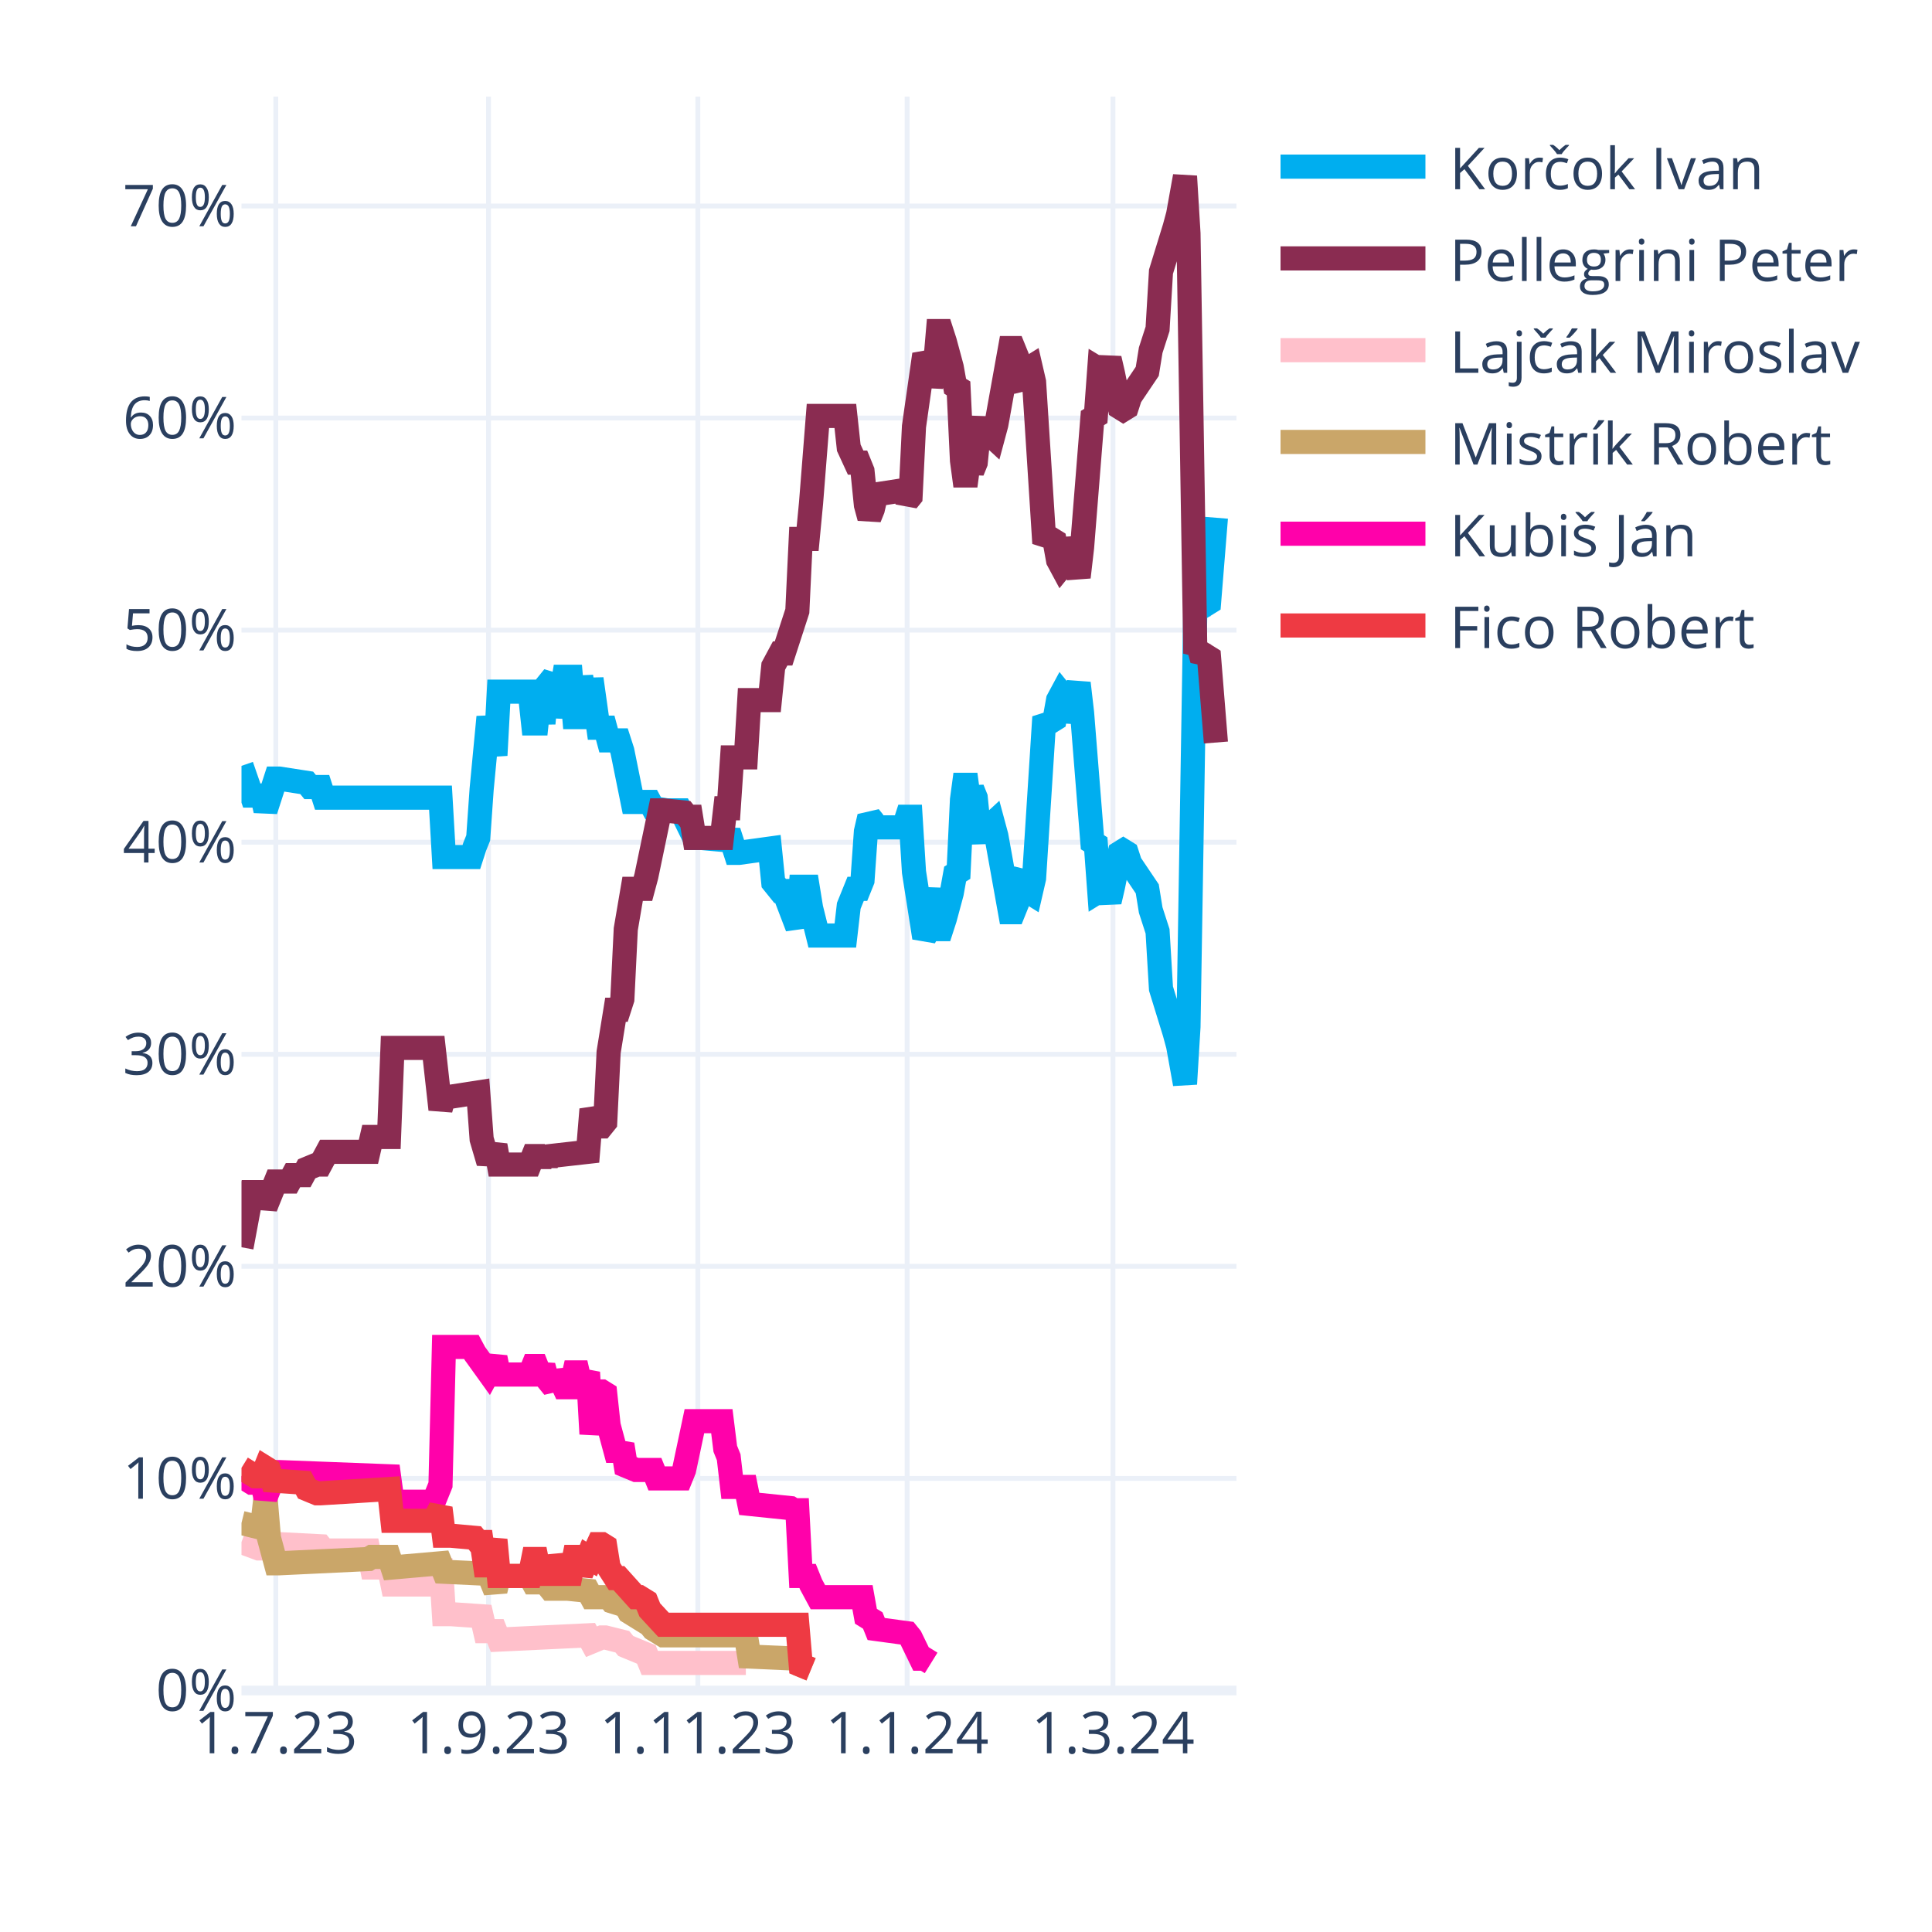
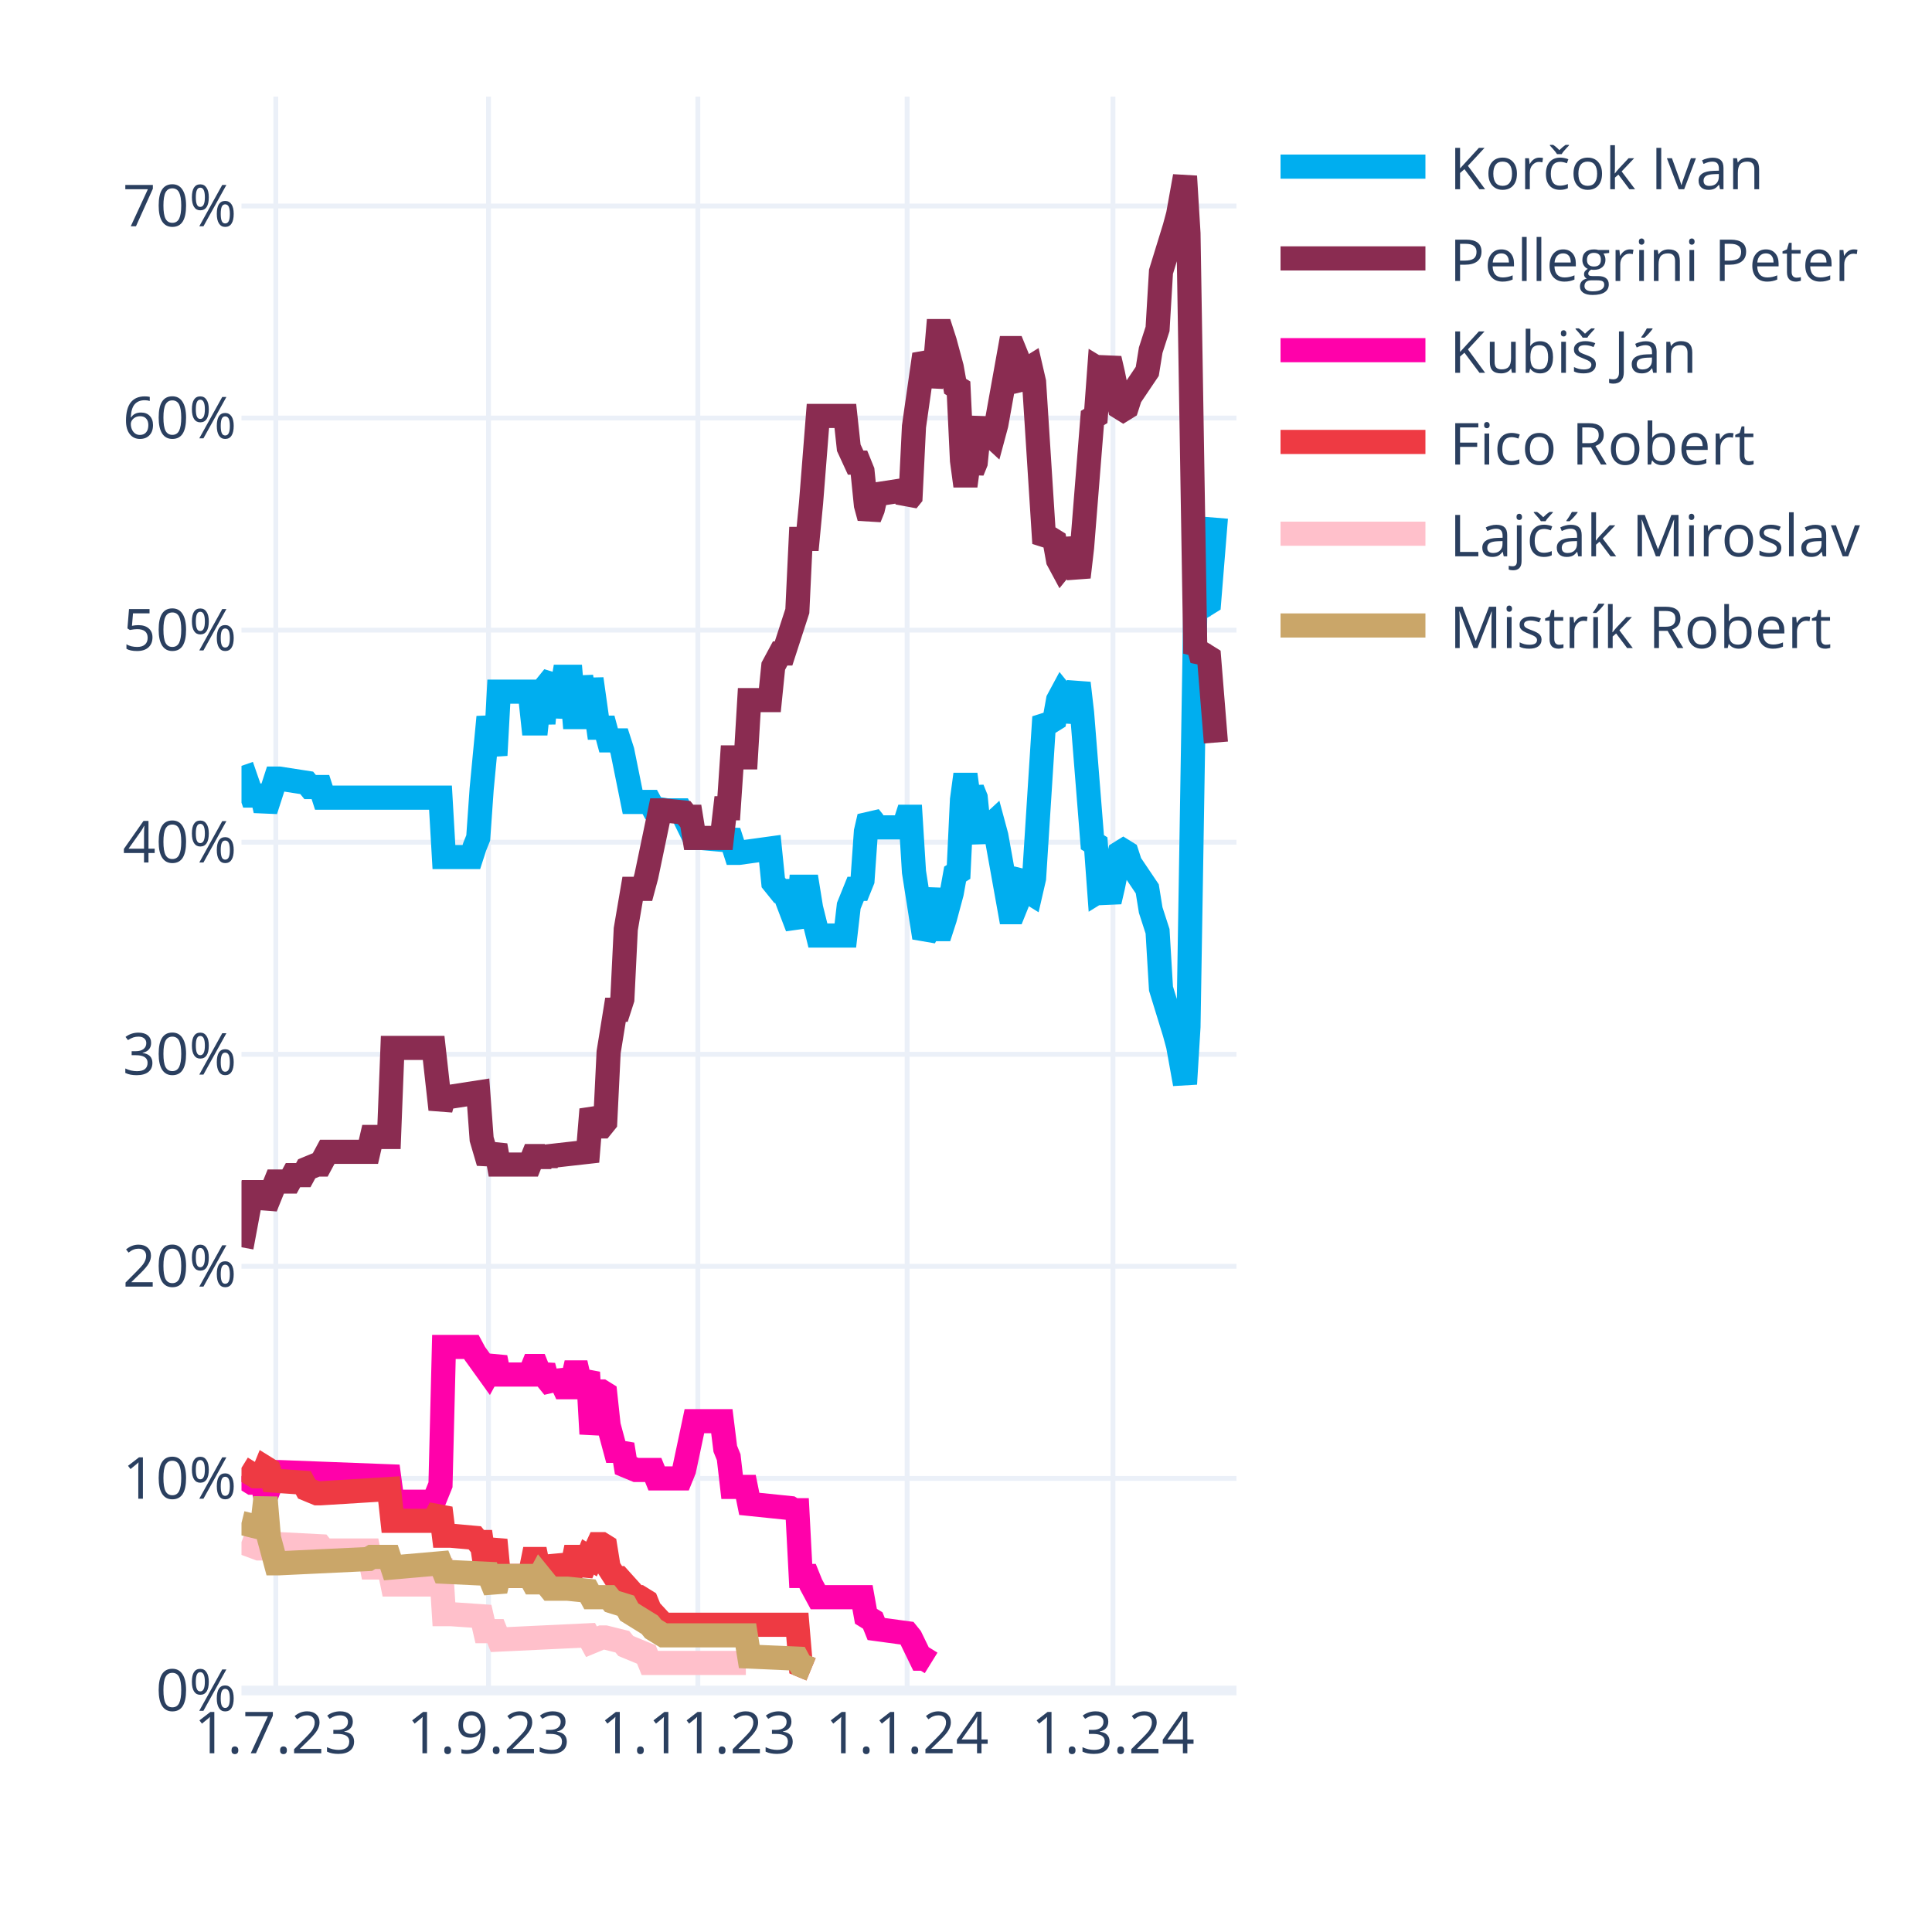
<svg xmlns="http://www.w3.org/2000/svg" class="main-svg" width="400" height="400" style="" viewBox="0 0 400 400">
  <rect x="0" y="0" width="400" height="400" style="fill: rgb(255, 255, 255); fill-opacity: 1;" />
-   <defs id="defs-7cb5f1">
+   <defs id="defs-3c03ca">
    <g class="clips">
-       <clipPath id="clip7cb5f1xyplot" class="plotclip">
+       <clipPath id="clip3c03caxyplot" class="plotclip">
        <rect width="206" height="330" />
      </clipPath>
-       <clipPath class="axesclip" id="clip7cb5f1x">
+       <clipPath class="axesclip" id="clip3c03cax">
        <rect x="50" y="0" width="206" height="400" />
      </clipPath>
-       <clipPath class="axesclip" id="clip7cb5f1y">
+       <clipPath class="axesclip" id="clip3c03cay">
        <rect x="0" y="20" width="400" height="330" />
      </clipPath>
-       <clipPath class="axesclip" id="clip7cb5f1xy">
+       <clipPath class="axesclip" id="clip3c03caxy">
        <rect x="50" y="20" width="206" height="330" />
      </clipPath>
    </g>
    <g class="gradients" />
    <g class="patterns" />
  </defs>
  <g class="bglayer" />
  <g class="layer-below">
    <g class="imagelayer" />
    <g class="shapelayer" />
  </g>
  <g class="cartesianlayer">
    <g class="subplot xy">
      <g class="layer-subplot">
        <g class="shapelayer" />
        <g class="imagelayer" />
      </g>
      <g class="minor-gridlayer">
        <g class="x" />
        <g class="y" />
      </g>
      <g class="gridlayer">
        <g class="x">
          <path class="xgrid crisp" transform="translate(57.1,0)" d="M0,20v330" style="stroke: rgb(235, 240, 248); stroke-opacity: 1; stroke-width: 1px;" />
          <path class="xgrid crisp" transform="translate(101.14,0)" d="M0,20v330" style="stroke: rgb(235, 240, 248); stroke-opacity: 1; stroke-width: 1px;" />
          <path class="xgrid crisp" transform="translate(144.48,0)" d="M0,20v330" style="stroke: rgb(235, 240, 248); stroke-opacity: 1; stroke-width: 1px;" />
          <path class="xgrid crisp" transform="translate(187.81,0)" d="M0,20v330" style="stroke: rgb(235, 240, 248); stroke-opacity: 1; stroke-width: 1px;" />
          <path class="xgrid crisp" transform="translate(230.43,0)" d="M0,20v330" style="stroke: rgb(235, 240, 248); stroke-opacity: 1; stroke-width: 1px;" />
        </g>
        <g class="y">
          <path class="ygrid crisp" transform="translate(0,306.09)" d="M50,0h206" style="stroke: rgb(235, 240, 248); stroke-opacity: 1; stroke-width: 1px;" />
          <path class="ygrid crisp" transform="translate(0,262.18)" d="M50,0h206" style="stroke: rgb(235, 240, 248); stroke-opacity: 1; stroke-width: 1px;" />
          <path class="ygrid crisp" transform="translate(0,218.28)" d="M50,0h206" style="stroke: rgb(235, 240, 248); stroke-opacity: 1; stroke-width: 1px;" />
          <path class="ygrid crisp" transform="translate(0,174.37)" d="M50,0h206" style="stroke: rgb(235, 240, 248); stroke-opacity: 1; stroke-width: 1px;" />
          <path class="ygrid crisp" transform="translate(0,130.46)" d="M50,0h206" style="stroke: rgb(235, 240, 248); stroke-opacity: 1; stroke-width: 1px;" />
          <path class="ygrid crisp" transform="translate(0,86.55)" d="M50,0h206" style="stroke: rgb(235, 240, 248); stroke-opacity: 1; stroke-width: 1px;" />
          <path class="ygrid crisp" transform="translate(0,42.65)" d="M50,0h206" style="stroke: rgb(235, 240, 248); stroke-opacity: 1; stroke-width: 1px;" />
        </g>
      </g>
      <g class="zerolinelayer">
        <path class="yzl zl crisp" transform="translate(0,350)" d="M50,0h206" style="stroke: rgb(235, 240, 248); stroke-opacity: 1; stroke-width: 2px;" />
      </g>
      <g class="layer-between">
        <g class="shapelayer" />
        <g class="imagelayer" />
      </g>
      <path class="xlines-below" />
      <path class="ylines-below" />
      <g class="overlines-below" />
      <g class="xaxislayer-below" />
      <g class="yaxislayer-below" />
      <g class="overaxes-below" />
      <g class="overplot">
-         <g class="xy" transform="translate(50,20)" clip-path="url(#clip7cb5f1xyplot)">
+         <g class="xy" transform="translate(50,20)" clip-path="url(#clip3c03caxyplot)">
          <g class="scatterlayer mlayer">
-             <g class="trace scatter tracef4dfe3" style="stroke-miterlimit: 2; opacity: 1;">
+             <g class="trace scatter traceb6bc1b" style="stroke-miterlimit: 2; opacity: 1;">
              <g class="fills" />
              <g class="errorbars" />
              <g class="lines">
                <path class="js-line" d="M0,138.56L2.13,144.71L2.84,144.71L4.26,144.71L4.97,147.78L7.1,141.2L7.81,141.2L13.5,142.08L14.21,142.95L16.34,142.95L17.05,145.15L41.2,145.15L41.91,157.44L47.59,157.44L48.3,155.25L49.01,153.49L49.72,143.39L51.14,128.46L51.86,132.42L52.57,136.37L53.28,123.2L59.67,123.2L60.38,129.78L61.09,129.78L61.8,123.2L62.51,129.78L63.22,121.88L64.64,120.12L65.35,128.46L66.77,120.12L67.48,120.12L68.19,120.12L68.9,128.46L69.61,128.46L70.32,120.12L71.74,128.46L72.46,120.56L73.88,130.66L74.59,130.66L75.3,130.66L76.01,133.29L78.14,133.29L78.85,135.49L80.98,146.03L81.69,146.03L84.53,146.03L85.24,147.34L88.08,147.78L88.79,147.78L90.92,147.78L91.63,149.1L93.77,153.49L95.19,153.49L100.16,153.93L100.87,152.17L102.29,156.57L103,156.57L109.39,155.69L110.1,162.71L111.52,164.47L112.23,164.47L115.08,171.93L115.79,163.59L117.21,163.59L117.92,167.98L119.34,173.69L120.05,173.69L125.02,173.69L125.73,167.54L127.15,164.03L127.86,164.03L128.57,162.27L129.28,152.17L129.99,149.1L130.7,149.98L131.41,151.3L137.1,151.3L137.81,149.1L138.52,149.1L139.23,160.52L141.36,174.13L142.07,172.81L143.49,164.03L144.2,172.37L144.91,172.37L145.62,170.18L147.04,164.91L147.75,160.96L148.46,160.52L149.17,145.59L149.88,140.32L150.59,145.59L151.3,143.39L152.01,145.15L152.72,152.17L153.43,153.93L154.14,151.74L155.57,150.42L156.28,153.05L159.12,168.86L159.83,168.86L160.54,167.1L161.25,161.83L161.96,160.96L162.67,164.47L163.38,164.91L164.09,161.83L166.22,128.46L166.93,129.34L167.64,129.34L168.35,128.9L169.06,124.95L169.77,123.63L170.48,124.51L171.19,129.34L173.32,121.44L174.03,127.59L176.17,154.37L176.88,154.81L177.59,164.47L178.3,164.03L179.01,164.47L179.72,166.66L180.43,163.59L181.85,156.57L182.56,156.13L183.27,156.57L183.98,158.76L187.53,164.03L188.24,168.42L189.66,172.81L190.37,184.67L193.21,193.89L193.92,196.52L195.34,204.42L196.06,192.57L197.48,105.63L198.19,106.95L198.9,104.32L199.61,105.19L200.32,104.75L201.74,87.19" style="vector-effect: none; fill: none; stroke: rgb(0, 174, 239); stroke-opacity: 1; stroke-width: 5px; opacity: 1;" />
              </g>
              <g class="points" />
              <g class="text" />
            </g>
-             <g class="trace scatter trace74161e" style="stroke-miterlimit: 2; opacity: 1;">
+             <g class="trace scatter trace21aef0" style="stroke-miterlimit: 2; opacity: 1;">
              <g class="fills" />
              <g class="errorbars" />
              <g class="lines">
                <path class="js-line" d="M0,238.23L2.13,226.82L2.84,226.82L4.26,226.82L4.97,229.89L7.1,224.62L7.81,224.62L9.94,224.62L10.66,223.3L12.79,223.3L13.5,221.99L15.63,221.11L16.34,221.11L17.76,218.47L18.47,218.47L26.28,218.47L26.99,215.4L30.54,215.4L31.26,196.96L39.78,196.96L41.2,209.69L41.91,207.06L43.33,207.06L49.01,206.18L49.72,215.84L51.14,220.67L51.86,218.91L52.57,217.16L53.28,221.11L59.67,221.11L60.38,219.35L61.09,219.35L61.8,221.11L62.51,219.35L63.22,220.67L63.93,219.35L71.74,218.47L72.46,209.69L73.88,213.21L74.59,213.21L75.3,212.33L76.01,197.84L77.43,189.06L78.14,189.06L78.85,186.86L79.56,172.37L80.98,164.03L81.69,164.03L83.11,164.03L83.82,161.39L86.66,147.78L87.37,147.78L91.63,148.22L92.34,149.1L93.06,149.1L93.77,153.49L99.45,153.49L100.16,147.34L100.87,147.34L101.58,136.81L104.42,136.81L105.13,124.95L109.39,124.95L110.1,117.93L111.52,115.29L112.23,115.29L115.08,106.51L115.79,91.58L117.21,91.58L117.92,84.12L119.34,66.12L120.05,66.12L125.02,66.12L125.73,72.7L127.15,75.78L127.86,75.78L128.57,77.53L129.28,84.56L129.99,87.19L130.7,85.43L131.41,82.36L137.1,81.48L137.81,83.68L138.52,82.8L139.23,68.31L141.36,53.38L142.07,54.7L142.78,59.97L143.49,56.89L144.2,48.55L144.91,48.55L145.62,50.75L147.04,56.02L147.75,59.97L148.46,60.41L149.17,75.34L149.88,80.61L150.59,75.34L151.3,77.53L152.01,75.78L152.72,68.75L153.43,66.99L154.14,69.19L155.57,70.51L156.28,67.87L159.12,52.07L159.83,52.07L160.54,53.82L161.25,59.09L161.96,59.97L162.67,56.46L163.38,56.02L164.09,59.09L166.22,92.46L166.93,91.58L167.64,91.58L168.35,92.02L169.06,95.97L169.77,97.29L170.48,96.41L171.19,91.58L173.32,99.49L174.03,93.34L176.17,66.55L176.88,66.12L177.59,56.46L178.3,56.89L179.01,56.46L179.72,54.26L180.43,57.33L181.85,64.36L182.56,64.8L183.27,64.36L183.98,62.16L187.53,56.89L188.24,52.5L189.66,48.11L190.37,36.26L193.21,27.04L193.92,24.4L195.34,16.5L196.06,28.36L197.48,115.29L198.19,113.97L198.9,116.61L199.61,115.73L200.32,116.17L201.74,133.73" style="vector-effect: none; fill: none; stroke: rgb(138, 44, 81); stroke-opacity: 1; stroke-width: 5px; opacity: 1;" />
              </g>
              <g class="points" />
              <g class="text" />
            </g>
-             <g class="trace scatter tracee3316e" style="stroke-miterlimit: 2; opacity: 1;">
+             <g class="trace scatter tracedb78c9" style="stroke-miterlimit: 2; opacity: 1;">
+               <g class="fills" />
+               <g class="errorbars" />
+               <g class="lines">
+                 <path class="js-line" d="M0,285.65L2.13,286.97L2.84,286.97L4.26,286.97L4.97,290.04L7.1,284.78L7.81,284.78L30.54,285.65L31.26,290.92L39.78,290.92L41.2,287.41L41.91,258.87L43.33,258.87L47.59,258.87L48.3,260.19L51.14,264.14L51.86,262.82L52.57,261.07L53.28,264.58L59.67,264.58L60.38,262.82L61.09,262.82L61.8,264.58L62.51,262.82L63.22,265.46L64.64,267.21L65.35,264.14L66.77,267.21L67.48,267.21L68.19,267.21L68.9,264.14L69.61,264.14L70.32,267.21L71.74,264.14L72.46,276.87L73.88,268.09L74.59,268.09L75.3,268.53L76.01,275.12L77.43,280.38L78.14,280.38L78.85,279.07L79.56,283.46L81.69,284.34L82.4,284.34L85.24,284.34L85.95,286.09L90.92,286.09L91.63,284.34L93.77,274.24L95.19,274.24L99.45,274.24L100.16,279.95L100.87,281.7L101.58,287.85L104.42,287.85L105.13,291.36L113.66,292.24L114.37,292.68L115.08,292.68L115.79,306.29L117.21,306.29L117.92,308.05L119.34,310.68L120.05,310.68L128.57,310.68L129.28,314.63L130.7,315.51L131.41,317.27L137.81,318.14L138.52,319.02L140.65,323.41L141.36,323.41L142.78,324.29" style="vector-effect: none; fill: none; stroke: rgb(255, 1, 170); stroke-opacity: 1; stroke-width: 5px; opacity: 1;" />
+               </g>
+               <g class="points" />
+               <g class="text" />
+             </g>
+             <g class="trace scatter tracef85abc" style="stroke-miterlimit: 2; opacity: 1;">
+               <g class="fills" />
+               <g class="errorbars" />
+               <g class="lines">
+                 <path class="js-line" d="M0,283.9L2.84,285.65L3.55,285.65L4.26,285.65L4.97,283.9L5.68,284.34L6.39,286.53L12.79,286.97L13.5,288.29L15.63,289.17L16.34,289.17L30.54,288.29L31.26,294.87L39.78,294.87L41.2,292.24L41.91,297.95L43.33,297.95L48.3,298.39L49.01,299.26L49.72,299.26L50.43,304.09L51.14,304.09L51.86,301.46L52.57,298.83L53.28,306.29L59.67,306.29L60.38,302.78L61.09,302.78L61.8,306.29L62.51,302.78L63.22,305.85L64.64,305.85L65.35,302.34L66.77,305.85L67.48,305.85L68.19,305.85L68.9,302.34L69.61,302.34L70.32,305.85L71.74,302.34L72.46,302.78L73.88,299.7L74.59,299.7L75.3,300.14L76.01,304.53L77.43,306.73L78.14,306.73L81.69,310.68L82.4,310.68L83.82,311.56L84.53,313.32L87.37,316.39L88.08,316.39L115.08,316.39L115.79,324.73L117.92,325.61" style="vector-effect: none; fill: none; stroke: rgb(238, 58, 67); stroke-opacity: 1; stroke-width: 5px; opacity: 1;" />
+               </g>
+               <g class="points" />
+               <g class="text" />
+             </g>
+             <g class="trace scatter trace52a264" style="stroke-miterlimit: 2; opacity: 1;">
              <g class="fills" />
              <g class="errorbars" />
              <g class="lines">
                <path class="js-line" d="M0,299.26L3.55,300.58L4.26,300.58L7.1,299.7L7.81,299.7L16.34,300.14L17.05,301.02L26.28,301.02L26.99,304.53L30.54,304.53L31.26,308.05L39.78,308.05L41.2,302.78L41.91,314.19L43.33,314.19L49.72,314.63L50.43,317.71L52.57,317.71L53.28,319.46L71.74,318.58L72.46,319.9L74.59,319.02L75.3,319.02L78.85,319.9L79.56,320.78L83.82,322.54L84.53,324.29L104.42,324.29" style="vector-effect: none; fill: none; stroke: rgb(255, 192, 203); stroke-opacity: 1; stroke-width: 5px; opacity: 1;" />
              </g>
              <g class="points" />
              <g class="text" />
            </g>
-             <g class="trace scatter trace9b2769" style="stroke-miterlimit: 2; opacity: 1;">
+             <g class="trace scatter trace87f25e" style="stroke-miterlimit: 2; opacity: 1;">
              <g class="fills" />
              <g class="errorbars" />
              <g class="lines">
                <path class="js-line" d="M0,295.31L3.55,296.19L4.26,296.19L4.97,290.04L5.68,298.39L7.1,303.66L7.81,303.66L26.28,302.78L26.99,302.34L30.54,302.34L31.26,304.53L41.2,303.66L41.91,305.41L51.14,305.85L51.86,307.61L52.57,309.36L53.28,306.29L59.67,306.29L60.38,307.61L61.09,307.61L61.8,306.29L63.93,308.92L64.64,308.92L66.77,308.92L67.48,308.92L71.74,309.36L72.46,310.68L76.01,310.68L76.72,311.56L79.56,312.44L80.27,313.75L84.53,316.39L85.24,317.27L87.37,318.58L88.08,318.58L104.42,318.58L105.13,322.97L115.08,323.41L115.79,324.73L117.92,325.61" style="vector-effect: none; fill: none; stroke: rgb(202, 166, 105); stroke-opacity: 1; stroke-width: 5px; opacity: 1;" />
-               </g>
-               <g class="points" />
-               <g class="text" />
-             </g>
-             <g class="trace scatter tracefd33fb" style="stroke-miterlimit: 2; opacity: 1;">
-               <g class="fills" />
-               <g class="errorbars" />
-               <g class="lines">
-                 <path class="js-line" d="M0,285.65L2.13,286.97L2.84,286.97L4.26,286.97L4.97,290.04L7.1,284.78L7.81,284.78L30.54,285.65L31.26,290.92L39.78,290.92L41.2,287.41L41.91,258.87L43.33,258.87L47.59,258.87L48.3,260.19L51.14,264.14L51.86,262.82L52.57,261.07L53.28,264.58L59.67,264.58L60.38,262.82L61.09,262.82L61.8,264.58L62.51,262.82L63.22,265.46L64.64,267.21L65.35,264.14L66.77,267.21L67.48,267.21L68.19,267.21L68.9,264.14L69.61,264.14L70.32,267.21L71.74,264.14L72.46,276.87L73.88,268.09L74.59,268.09L75.3,268.53L76.01,275.12L77.43,280.38L78.14,280.38L78.85,279.07L79.56,283.46L81.69,284.34L82.4,284.34L85.24,284.34L85.95,286.09L90.92,286.09L91.63,284.34L93.77,274.24L95.19,274.24L99.45,274.24L100.16,279.95L100.87,281.7L101.58,287.85L104.42,287.85L105.13,291.36L113.66,292.24L114.37,292.68L115.08,292.68L115.79,306.29L117.21,306.29L117.92,308.05L119.34,310.68L120.05,310.68L128.57,310.68L129.28,314.63L130.7,315.51L131.41,317.27L137.81,318.14L138.52,319.02L140.65,323.41L141.36,323.41L142.78,324.29" style="vector-effect: none; fill: none; stroke: rgb(255, 1, 170); stroke-opacity: 1; stroke-width: 5px; opacity: 1;" />
-               </g>
-               <g class="points" />
-               <g class="text" />
-             </g>
-             <g class="trace scatter trace3f64ce" style="stroke-miterlimit: 2; opacity: 1;">
-               <g class="fills" />
-               <g class="errorbars" />
-               <g class="lines">
-                 <path class="js-line" d="M0,283.9L2.84,285.65L3.55,285.65L4.26,285.65L4.97,283.9L5.68,284.34L6.39,286.53L12.79,286.97L13.5,288.29L15.63,289.17L16.34,289.17L30.54,288.29L31.26,294.87L39.78,294.87L41.2,292.24L41.91,297.95L43.33,297.95L48.3,298.39L49.01,299.26L49.72,299.26L50.43,304.09L51.14,304.09L51.86,301.46L52.57,298.83L53.28,306.29L59.67,306.29L60.38,302.78L61.09,302.78L61.8,306.29L62.51,302.78L63.22,305.85L64.64,305.85L65.35,302.34L66.77,305.85L67.48,305.85L68.19,305.85L68.9,302.34L69.61,302.34L70.32,305.85L71.74,302.34L72.46,302.78L73.88,299.7L74.59,299.7L75.3,300.14L76.01,304.53L77.43,306.73L78.14,306.73L81.69,310.68L82.4,310.68L83.82,311.56L84.53,313.32L87.37,316.39L88.08,316.39L115.08,316.39L115.79,324.73L117.92,325.61" style="vector-effect: none; fill: none; stroke: rgb(238, 58, 67); stroke-opacity: 1; stroke-width: 5px; opacity: 1;" />
              </g>
              <g class="points" />
              <g class="text" />
            </g>
          </g>
        </g>
      </g>
      <path class="xlines-above crisp" d="M0,0" style="fill: none;" />
      <path class="ylines-above crisp" d="M0,0" style="fill: none;" />
      <g class="overlines-above" />
      <g class="xaxislayer-above">
        <g class="xtick">
          <text text-anchor="middle" x="0" y="363" transform="translate(57.1,0)" style="font-family: 'Open Sans', verdana, arial, sans-serif; font-size: 12px; fill: rgb(42, 63, 95); fill-opacity: 1; white-space: pre; opacity: 1;">1.7.23</text>
        </g>
        <g class="xtick">
          <text text-anchor="middle" x="0" y="363" style="font-family: 'Open Sans', verdana, arial, sans-serif; font-size: 12px; fill: rgb(42, 63, 95); fill-opacity: 1; white-space: pre; opacity: 1;" transform="translate(101.14,0)">1.9.23</text>
        </g>
        <g class="xtick">
          <text text-anchor="middle" x="0" y="363" style="font-family: 'Open Sans', verdana, arial, sans-serif; font-size: 12px; fill: rgb(42, 63, 95); fill-opacity: 1; white-space: pre; opacity: 1;" transform="translate(144.48,0)">1.11.23</text>
        </g>
        <g class="xtick">
          <text text-anchor="middle" x="0" y="363" style="font-family: 'Open Sans', verdana, arial, sans-serif; font-size: 12px; fill: rgb(42, 63, 95); fill-opacity: 1; white-space: pre; opacity: 1;" transform="translate(187.81,0)">1.1.24</text>
        </g>
        <g class="xtick">
          <text text-anchor="middle" x="0" y="363" style="font-family: 'Open Sans', verdana, arial, sans-serif; font-size: 12px; fill: rgb(42, 63, 95); fill-opacity: 1; white-space: pre; opacity: 1;" transform="translate(230.43,0)">1.3.24</text>
        </g>
      </g>
      <g class="yaxislayer-above">
        <g class="ytick">
          <text text-anchor="end" x="49" y="4.2" transform="translate(0,350)" style="font-family: 'Open Sans', verdana, arial, sans-serif; font-size: 12px; fill: rgb(42, 63, 95); fill-opacity: 1; white-space: pre; opacity: 1;">0%</text>
        </g>
        <g class="ytick">
          <text text-anchor="end" x="49" y="4.2" style="font-family: 'Open Sans', verdana, arial, sans-serif; font-size: 12px; fill: rgb(42, 63, 95); fill-opacity: 1; white-space: pre; opacity: 1;" transform="translate(0,306.09)">10%</text>
        </g>
        <g class="ytick">
          <text text-anchor="end" x="49" y="4.2" style="font-family: 'Open Sans', verdana, arial, sans-serif; font-size: 12px; fill: rgb(42, 63, 95); fill-opacity: 1; white-space: pre; opacity: 1;" transform="translate(0,262.18)">20%</text>
        </g>
        <g class="ytick">
          <text text-anchor="end" x="49" y="4.2" style="font-family: 'Open Sans', verdana, arial, sans-serif; font-size: 12px; fill: rgb(42, 63, 95); fill-opacity: 1; white-space: pre; opacity: 1;" transform="translate(0,218.28)">30%</text>
        </g>
        <g class="ytick">
          <text text-anchor="end" x="49" y="4.2" style="font-family: 'Open Sans', verdana, arial, sans-serif; font-size: 12px; fill: rgb(42, 63, 95); fill-opacity: 1; white-space: pre; opacity: 1;" transform="translate(0,174.37)">40%</text>
        </g>
        <g class="ytick">
          <text text-anchor="end" x="49" y="4.2" style="font-family: 'Open Sans', verdana, arial, sans-serif; font-size: 12px; fill: rgb(42, 63, 95); fill-opacity: 1; white-space: pre; opacity: 1;" transform="translate(0,130.46)">50%</text>
        </g>
        <g class="ytick">
          <text text-anchor="end" x="49" y="4.2" style="font-family: 'Open Sans', verdana, arial, sans-serif; font-size: 12px; fill: rgb(42, 63, 95); fill-opacity: 1; white-space: pre; opacity: 1;" transform="translate(0,86.55)">60%</text>
        </g>
        <g class="ytick">
          <text text-anchor="end" x="49" y="4.2" style="font-family: 'Open Sans', verdana, arial, sans-serif; font-size: 12px; fill: rgb(42, 63, 95); fill-opacity: 1; white-space: pre; opacity: 1;" transform="translate(0,42.65)">70%</text>
        </g>
      </g>
      <g class="overaxes-above" />
    </g>
  </g>
  <g class="polarlayer" />
  <g class="smithlayer" />
  <g class="ternarylayer" />
  <g class="geolayer" />
  <g class="funnelarealayer" />
  <g class="pielayer" />
  <g class="iciclelayer" />
  <g class="treemaplayer" />
  <g class="sunburstlayer" />
  <g class="glimages" />
-   <defs id="topdefs-7cb5f1">
+   <defs id="topdefs-3c03ca">
    <g class="clips" />
-     <clipPath id="legend7cb5f1">
+     <clipPath id="legend3c03ca">
      <rect width="128" height="124" x="0" y="0" />
    </clipPath>
  </defs>
  <g class="layer-above">
    <g class="imagelayer" />
    <g class="shapelayer" />
  </g>
  <g class="infolayer">
    <g class="legend" pointer-events="all" transform="translate(260.12,20)">
      <rect class="bg" shape-rendering="crispEdges" width="128" height="124" x="0" y="0" style="stroke: rgb(68, 68, 68); stroke-opacity: 1; fill: rgb(255, 255, 255); fill-opacity: 1; stroke-width: 0px;" />
-       <g class="scrollbox" transform="" clip-path="url(#legend7cb5f1)">
+       <g class="scrollbox" transform="" clip-path="url(#legend3c03ca)">
        <g class="groups">
          <g class="traces" transform="translate(0,14.5)" style="opacity: 1;">
            <text class="legendtext" text-anchor="start" x="40" y="4.68" style="font-family: 'Open Sans', verdana, arial, sans-serif; font-size: 12px; fill: rgb(42, 63, 95); fill-opacity: 1; white-space: pre;">Korčok Ivan</text>
            <g class="layers" style="opacity: 1;">
              <g class="legendfill" />
              <g class="legendlines">
                <path class="js-line" d="M5,0h30" style="fill: none; stroke: rgb(0, 174, 239); stroke-opacity: 1; stroke-width: 5px;" />
              </g>
              <g class="legendsymbols">
                <g class="legendpoints" />
              </g>
            </g>
            <rect class="legendtoggle" x="0" y="-9.5" width="122.703" height="19" style="fill: rgb(0, 0, 0); fill-opacity: 0;" />
          </g>
          <g class="traces" transform="translate(0,33.5)" style="opacity: 1;">
            <text class="legendtext" text-anchor="start" x="40" y="4.68" style="font-family: 'Open Sans', verdana, arial, sans-serif; font-size: 12px; fill: rgb(42, 63, 95); fill-opacity: 1; white-space: pre;">Pellegrini Peter</text>
            <g class="layers" style="opacity: 1;">
              <g class="legendfill" />
              <g class="legendlines">
                <path class="js-line" d="M5,0h30" style="fill: none; stroke: rgb(138, 44, 81); stroke-opacity: 1; stroke-width: 5px;" />
              </g>
              <g class="legendsymbols">
                <g class="legendpoints" />
              </g>
            </g>
            <rect class="legendtoggle" x="0" y="-9.5" width="122.703" height="19" style="fill: rgb(0, 0, 0); fill-opacity: 0;" />
          </g>
          <g class="traces" transform="translate(0,52.5)" style="opacity: 1;">
+             <text class="legendtext" text-anchor="start" x="40" y="4.68" style="font-family: 'Open Sans', verdana, arial, sans-serif; font-size: 12px; fill: rgb(42, 63, 95); fill-opacity: 1; white-space: pre;">Kubiš Ján</text>
+             <g class="layers" style="opacity: 1;">
+               <g class="legendfill" />
+               <g class="legendlines">
+                 <path class="js-line" d="M5,0h30" style="fill: none; stroke: rgb(255, 1, 170); stroke-opacity: 1; stroke-width: 5px;" />
+               </g>
+               <g class="legendsymbols">
+                 <g class="legendpoints" />
+               </g>
+             </g>
+             <rect class="legendtoggle" x="0" y="-9.5" width="122.703" height="19" style="fill: rgb(0, 0, 0); fill-opacity: 0;" />
+           </g>
+           <g class="traces" transform="translate(0,71.5)" style="opacity: 1;">
+             <text class="legendtext" text-anchor="start" x="40" y="4.68" style="font-family: 'Open Sans', verdana, arial, sans-serif; font-size: 12px; fill: rgb(42, 63, 95); fill-opacity: 1; white-space: pre;">Fico Robert</text>
+             <g class="layers" style="opacity: 1;">
+               <g class="legendfill" />
+               <g class="legendlines">
+                 <path class="js-line" d="M5,0h30" style="fill: none; stroke: rgb(238, 58, 67); stroke-opacity: 1; stroke-width: 5px;" />
+               </g>
+               <g class="legendsymbols">
+                 <g class="legendpoints" />
+               </g>
+             </g>
+             <rect class="legendtoggle" x="0" y="-9.5" width="122.703" height="19" style="fill: rgb(0, 0, 0); fill-opacity: 0;" />
+           </g>
+           <g class="traces" transform="translate(0,90.5)" style="opacity: 1;">
            <text class="legendtext" text-anchor="start" x="40" y="4.68" style="font-family: 'Open Sans', verdana, arial, sans-serif; font-size: 12px; fill: rgb(42, 63, 95); fill-opacity: 1; white-space: pre;">Lajčák Miroslav</text>
            <g class="layers" style="opacity: 1;">
              <g class="legendfill" />
              <g class="legendlines">
                <path class="js-line" d="M5,0h30" style="fill: none; stroke: rgb(255, 192, 203); stroke-opacity: 1; stroke-width: 5px;" />
              </g>
              <g class="legendsymbols">
                <g class="legendpoints" />
              </g>
            </g>
            <rect class="legendtoggle" x="0" y="-9.5" width="122.703" height="19" style="fill: rgb(0, 0, 0); fill-opacity: 0;" />
          </g>
-           <g class="traces" transform="translate(0,71.5)" style="opacity: 1;">
+           <g class="traces" transform="translate(0,109.5)" style="opacity: 1;">
            <text class="legendtext" text-anchor="start" x="40" y="4.68" style="font-family: 'Open Sans', verdana, arial, sans-serif; font-size: 12px; fill: rgb(42, 63, 95); fill-opacity: 1; white-space: pre;">Mistrík Robert</text>
            <g class="layers" style="opacity: 1;">
              <g class="legendfill" />
              <g class="legendlines">
                <path class="js-line" d="M5,0h30" style="fill: none; stroke: rgb(202, 166, 105); stroke-opacity: 1; stroke-width: 5px;" />
-               </g>
-               <g class="legendsymbols">
-                 <g class="legendpoints" />
-               </g>
-             </g>
-             <rect class="legendtoggle" x="0" y="-9.5" width="122.703" height="19" style="fill: rgb(0, 0, 0); fill-opacity: 0;" />
-           </g>
-           <g class="traces" transform="translate(0,90.5)" style="opacity: 1;">
-             <text class="legendtext" text-anchor="start" x="40" y="4.68" style="font-family: 'Open Sans', verdana, arial, sans-serif; font-size: 12px; fill: rgb(42, 63, 95); fill-opacity: 1; white-space: pre;">Kubiš Ján</text>
-             <g class="layers" style="opacity: 1;">
-               <g class="legendfill" />
-               <g class="legendlines">
-                 <path class="js-line" d="M5,0h30" style="fill: none; stroke: rgb(255, 1, 170); stroke-opacity: 1; stroke-width: 5px;" />
-               </g>
-               <g class="legendsymbols">
-                 <g class="legendpoints" />
-               </g>
-             </g>
-             <rect class="legendtoggle" x="0" y="-9.5" width="122.703" height="19" style="fill: rgb(0, 0, 0); fill-opacity: 0;" />
-           </g>
-           <g class="traces" transform="translate(0,109.5)" style="opacity: 1;">
-             <text class="legendtext" text-anchor="start" x="40" y="4.68" style="font-family: 'Open Sans', verdana, arial, sans-serif; font-size: 12px; fill: rgb(42, 63, 95); fill-opacity: 1; white-space: pre;">Fico Robert</text>
-             <g class="layers" style="opacity: 1;">
-               <g class="legendfill" />
-               <g class="legendlines">
-                 <path class="js-line" d="M5,0h30" style="fill: none; stroke: rgb(238, 58, 67); stroke-opacity: 1; stroke-width: 5px;" />
              </g>
              <g class="legendsymbols">
                <g class="legendpoints" />
              </g>
            </g>
            <rect class="legendtoggle" x="0" y="-9.5" width="122.703" height="19" style="fill: rgb(0, 0, 0); fill-opacity: 0;" />
          </g>
        </g>
      </g>
      <rect class="scrollbar" rx="20" ry="3" width="0" height="0" x="0" y="0" style="fill: rgb(128, 139, 164); fill-opacity: 1;" />
    </g>
    <g class="g-gtitle" />
    <g class="g-xtitle" />
    <g class="g-ytitle" />
  </g>
</svg>
